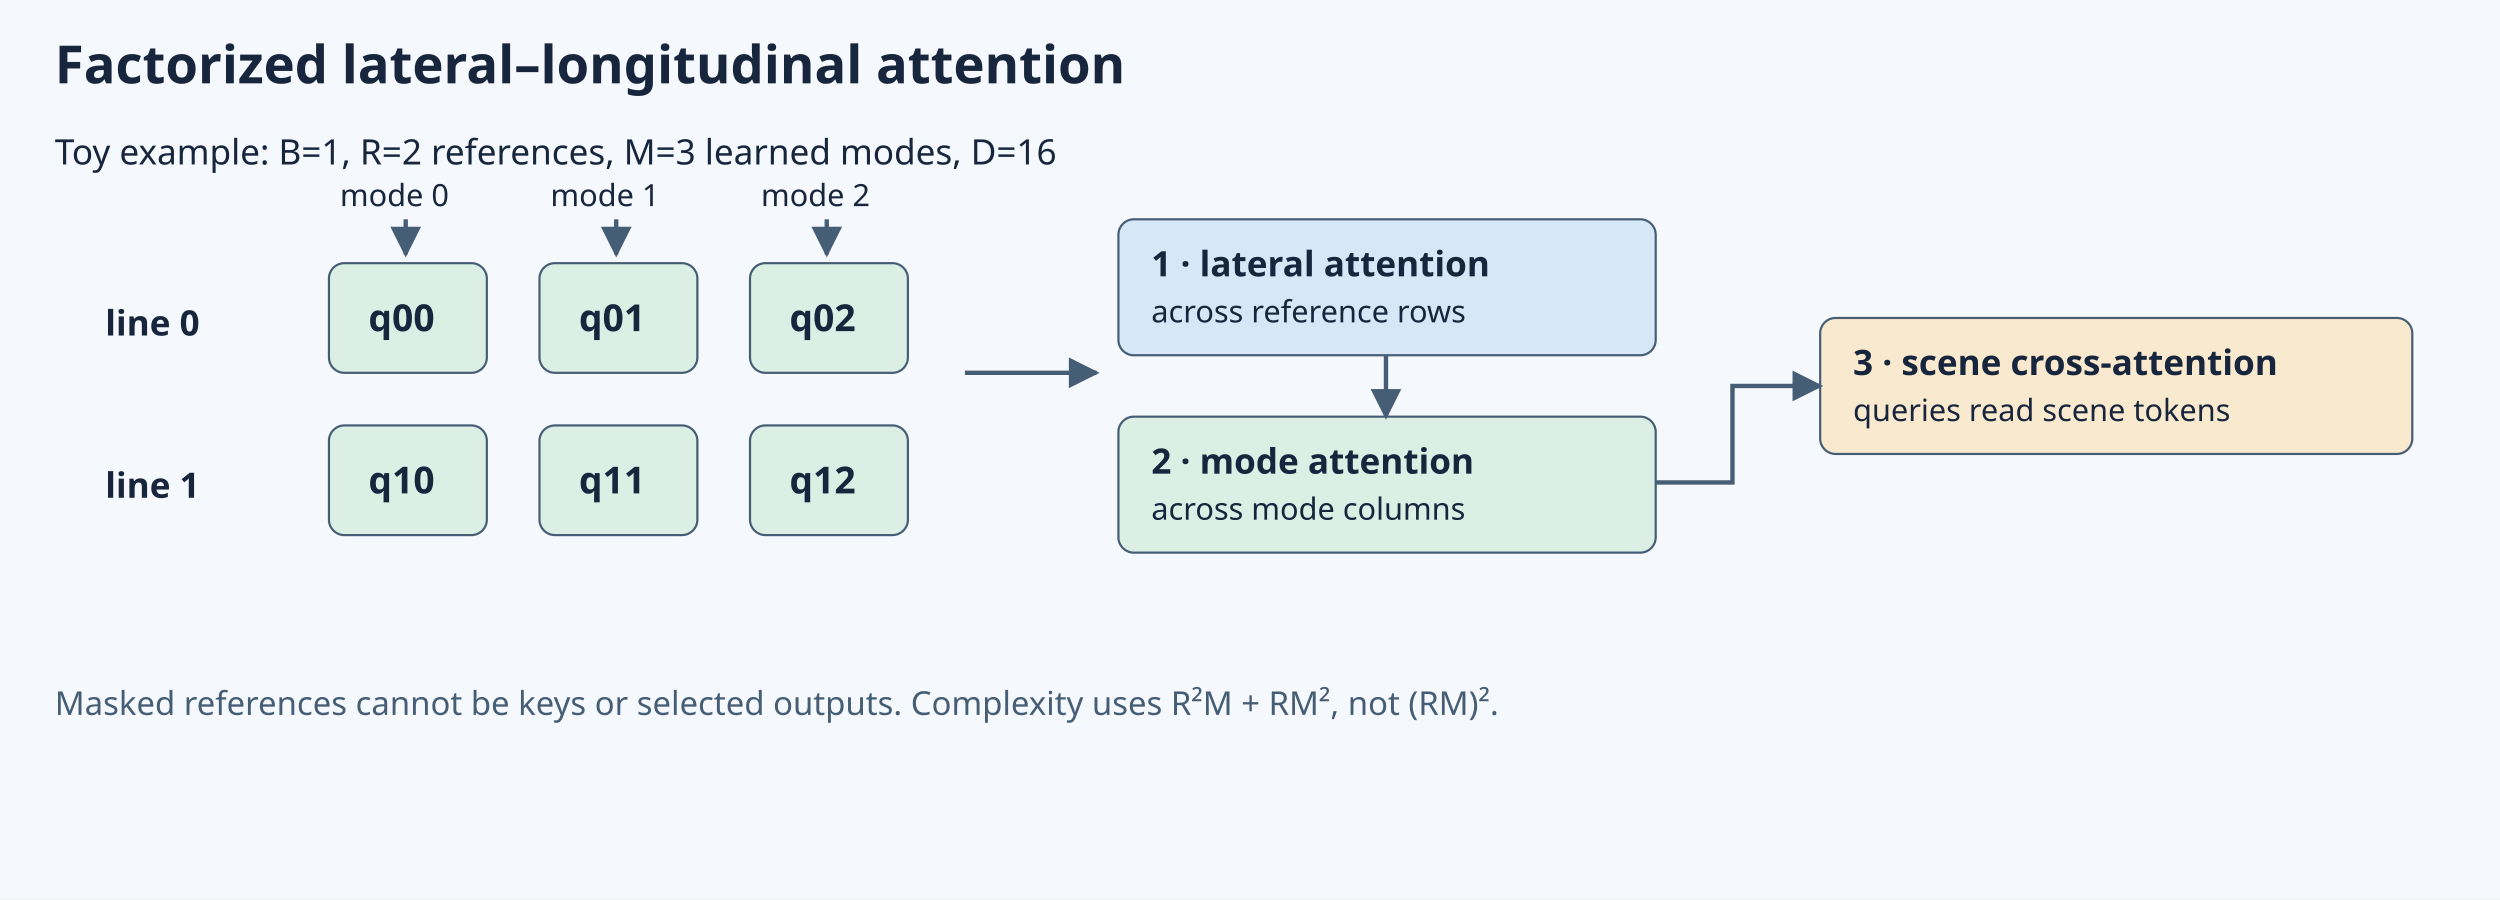
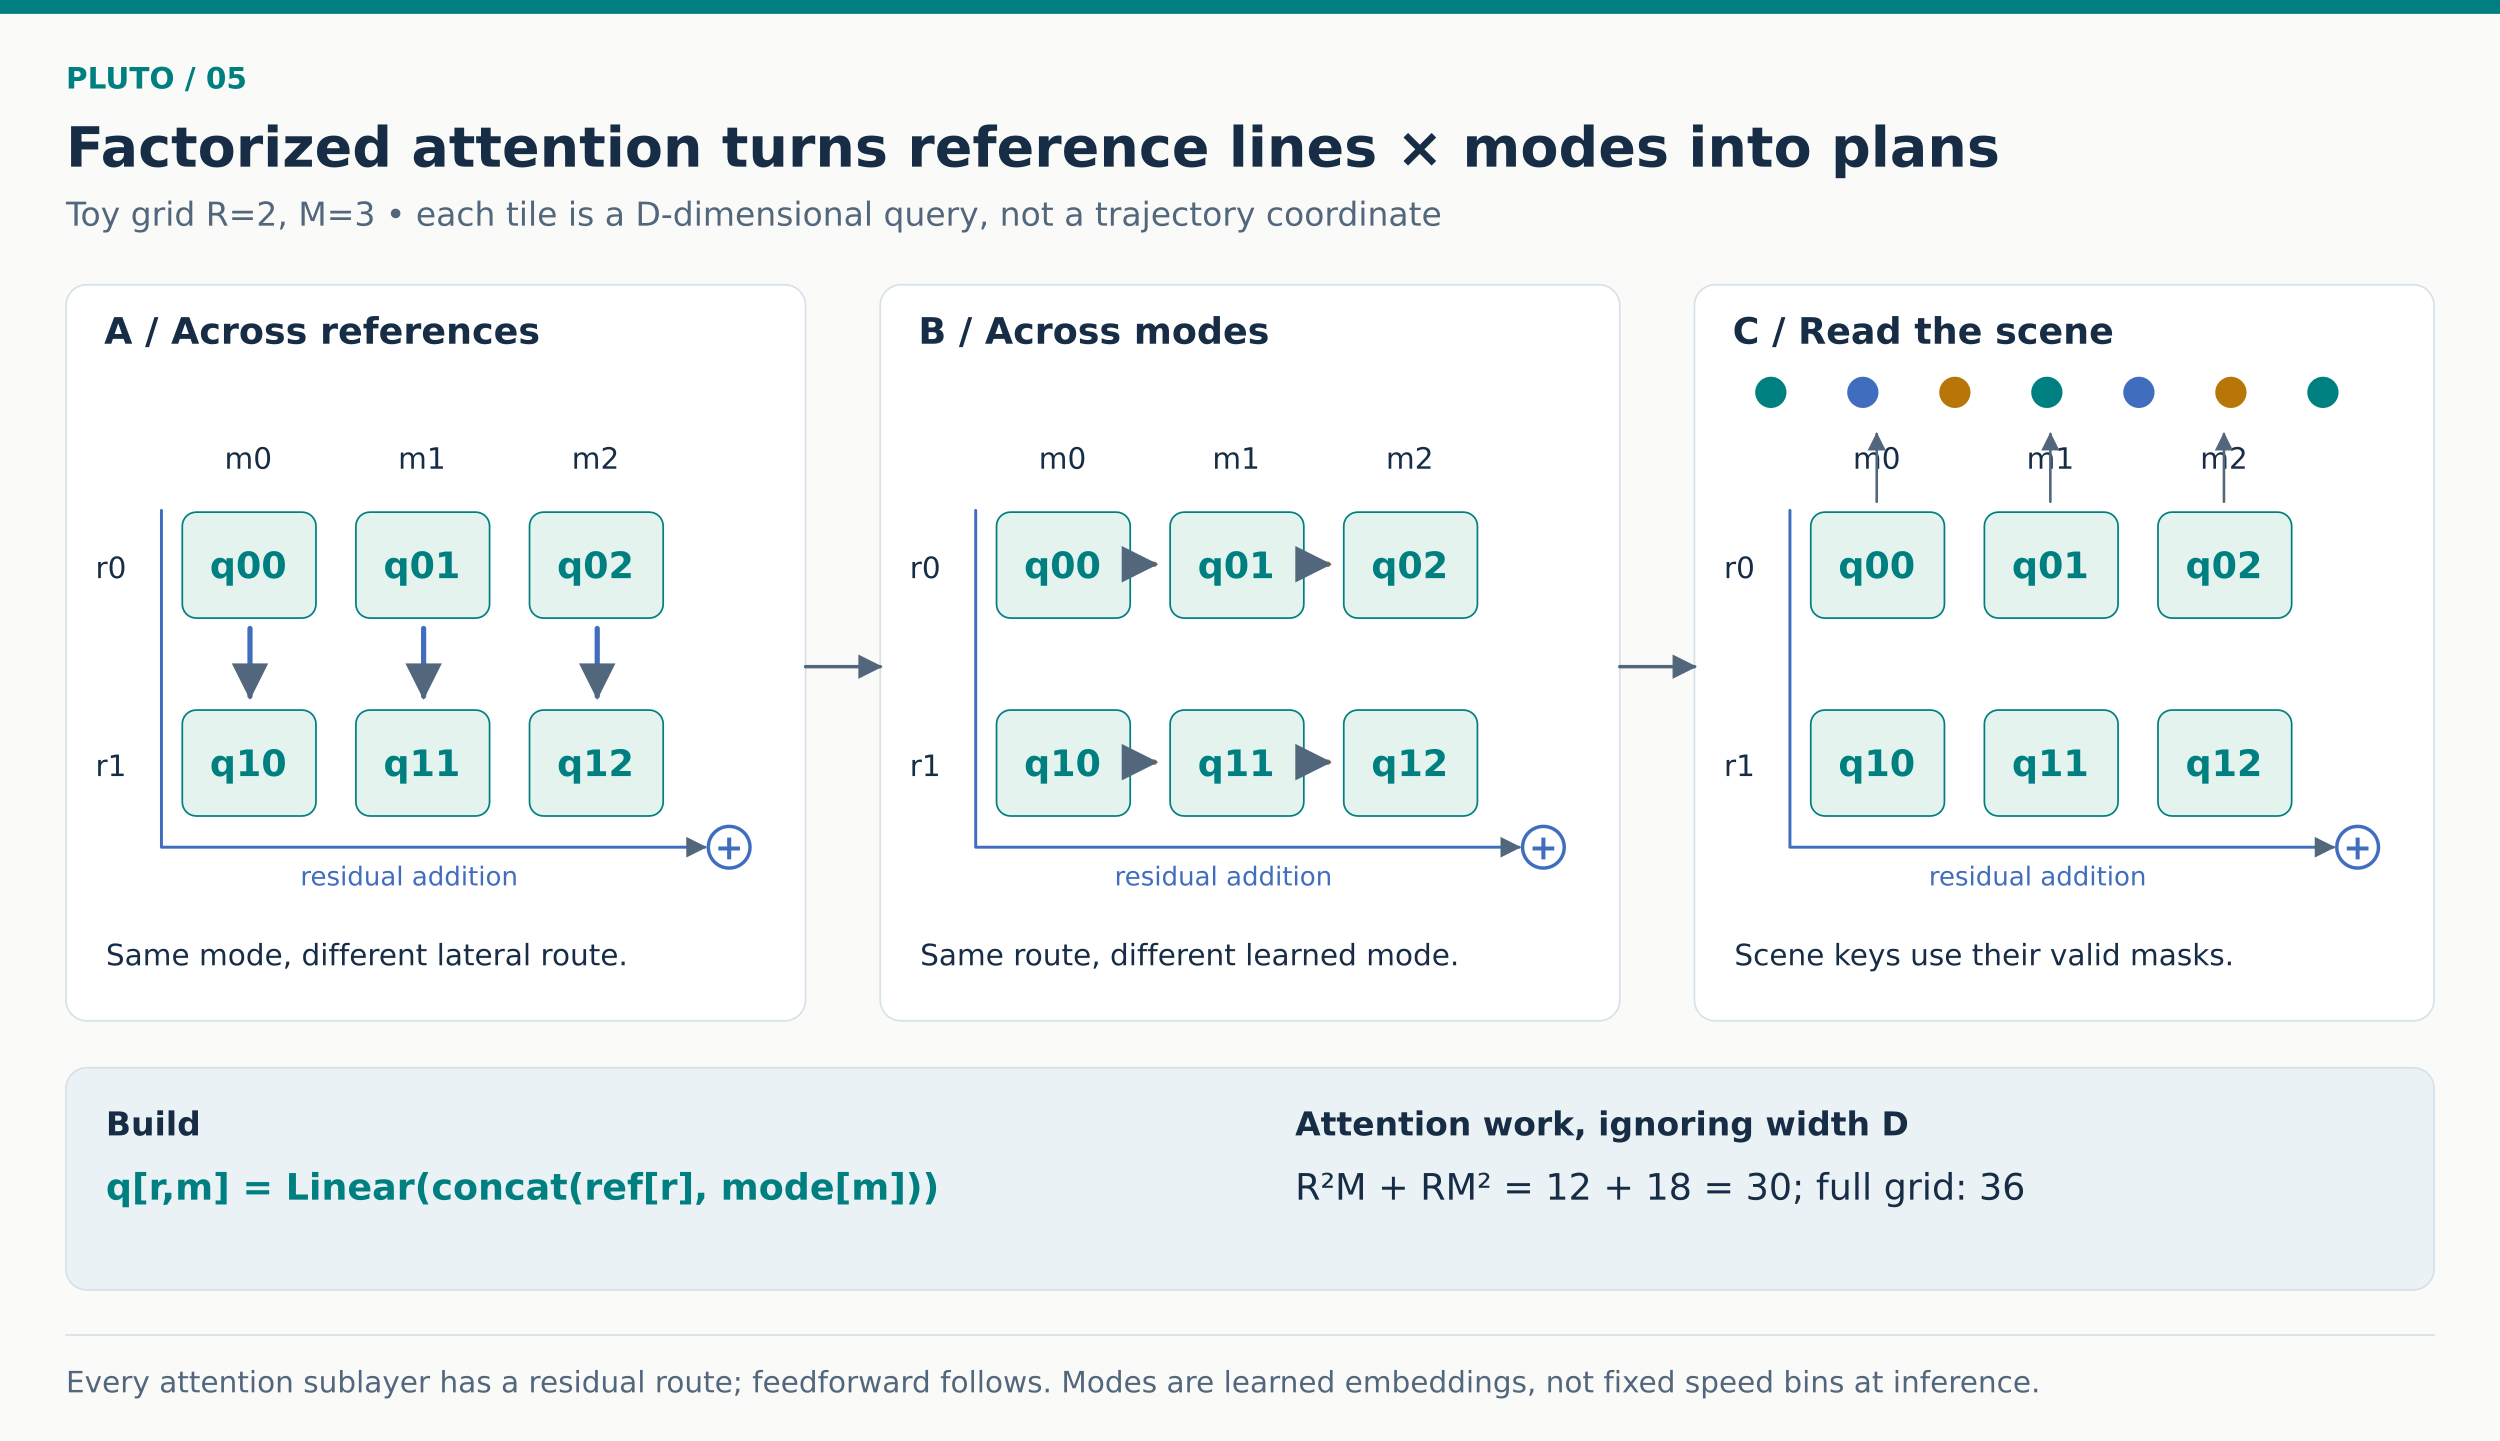
- <svg xmlns="http://www.w3.org/2000/svg" width="1140" height="410" viewBox="0 0 1140 410">
-   <rect width="100%" height="100%" fill="#f5f8fc" />
+ <svg xmlns="http://www.w3.org/2000/svg" width="1440" height="830" viewBox="0 0 1440 830">
  <defs>
-     <marker id="a" viewBox="0 0 10 10" refX="9" refY="5" markerWidth="7" markerHeight="7" orient="auto">
-       <path d="M0 0 L10 5 L0 10Z" fill="#465d76" />
+     <marker id="arrow" viewBox="0 0 10 10" refX="9" refY="5" markerWidth="7" markerHeight="7" orient="auto">
+       <path d="M0 0L10 5L0 10Z" fill="#52667c" />
    </marker>
+     <pattern id="hatch" width="8" height="8" patternUnits="userSpaceOnUse">
+       <path d="M0 8L8 0" stroke="#b9c7d2" stroke-width="1" />
+     </pattern>
  </defs>
-   <text x="25" y="38" font-family="sans-serif" font-size="24" font-weight="bold" fill="#18263d">Factorized lateral–longitudinal attention</text>
-   <text x="25" y="75" font-family="sans-serif" font-size="16" font-weight="normal" fill="#18263d">Toy example: B=1, R=2 references, M=3 learned modes, D=16</text>
-   <text x="48" y="153" font-family="sans-serif" font-size="16" font-weight="bold" fill="#18263d">line 0</text>
-   <rect x="150" y="120" width="72" height="50" rx="7" fill="#dcefe4" stroke="#465d76" />
-   <text x="168" y="151" font-family="sans-serif" font-size="17" font-weight="bold" fill="#18263d">q00</text>
-   <rect x="246" y="120" width="72" height="50" rx="7" fill="#dcefe4" stroke="#465d76" />
-   <text x="264" y="151" font-family="sans-serif" font-size="17" font-weight="bold" fill="#18263d">q01</text>
-   <rect x="342" y="120" width="72" height="50" rx="7" fill="#dcefe4" stroke="#465d76" />
-   <text x="360" y="151" font-family="sans-serif" font-size="17" font-weight="bold" fill="#18263d">q02</text>
-   <text x="48" y="227" font-family="sans-serif" font-size="16" font-weight="bold" fill="#18263d">line 1</text>
-   <rect x="150" y="194" width="72" height="50" rx="7" fill="#dcefe4" stroke="#465d76" />
-   <text x="168" y="225" font-family="sans-serif" font-size="17" font-weight="bold" fill="#18263d">q10</text>
-   <rect x="246" y="194" width="72" height="50" rx="7" fill="#dcefe4" stroke="#465d76" />
-   <text x="264" y="225" font-family="sans-serif" font-size="17" font-weight="bold" fill="#18263d">q11</text>
-   <rect x="342" y="194" width="72" height="50" rx="7" fill="#dcefe4" stroke="#465d76" />
-   <text x="360" y="225" font-family="sans-serif" font-size="17" font-weight="bold" fill="#18263d">q12</text>
-   <text x="155" y="94" font-family="sans-serif" font-size="14" font-weight="normal" fill="#18263d">mode 0</text>
-   <text x="251" y="94" font-family="sans-serif" font-size="14" font-weight="normal" fill="#18263d">mode 1</text>
-   <text x="347" y="94" font-family="sans-serif" font-size="14" font-weight="normal" fill="#18263d">mode 2</text>
-   <path d="M185 100 V116" fill="none" stroke="#465d76" stroke-width="2" marker-end="url(#a)" />
-   <path d="M281 100 V116" fill="none" stroke="#465d76" stroke-width="2" marker-end="url(#a)" />
-   <path d="M377 100 V116" fill="none" stroke="#465d76" stroke-width="2" marker-end="url(#a)" />
-   <path d="M440 170 H500" fill="none" stroke="#465d76" stroke-width="2" marker-end="url(#a)" />
-   <rect x="510" y="100" width="245" height="62" rx="7" fill="#d6e8f7" stroke="#465d76" />
-   <text x="525" y="126" font-family="sans-serif" font-size="16" font-weight="bold" fill="#18263d">1 · lateral attention</text>
-   <text x="525" y="147" font-family="sans-serif" font-size="14" font-weight="normal" fill="#18263d">across reference rows</text>
-   <rect x="510" y="190" width="245" height="62" rx="7" fill="#dcefe4" stroke="#465d76" />
-   <text x="525" y="216" font-family="sans-serif" font-size="16" font-weight="bold" fill="#18263d">2 · mode attention</text>
-   <text x="525" y="237" font-family="sans-serif" font-size="14" font-weight="normal" fill="#18263d">across mode columns</text>
-   <path d="M632 162 V190" fill="none" stroke="#465d76" stroke-width="2" marker-end="url(#a)" />
-   <rect x="830" y="145" width="270" height="62" rx="7" fill="#f9e9ce" stroke="#465d76" />
-   <text x="845" y="171" font-family="sans-serif" font-size="16" font-weight="bold" fill="#18263d">3 · scene cross-attention</text>
-   <text x="845" y="192" font-family="sans-serif" font-size="14" font-weight="normal" fill="#18263d">queries read scene tokens</text>
-   <path d="M755 220 H790 V176 H830" fill="none" stroke="#465d76" stroke-width="2" marker-end="url(#a)" />
-   <text x="25" y="326" font-family="sans-serif" font-size="15" font-weight="normal" fill="#465d76">Masked references cannot be keys or selected outputs. Complexity uses R²M + RM², not (RM)².</text>
+   <rect width="1440" height="830" fill="#fafbf9" />
+   <rect width="1440" height="8" fill="#007f80" />
+   <text x="38" y="51" font-family="DejaVu Sans,sans-serif" font-size="17" fill="#007f80" font-weight="700" text-anchor="start">PLUTO / 05</text>
+   <text x="38" y="96" font-family="DejaVu Sans,sans-serif" font-size="32" fill="#172d46" font-weight="700" text-anchor="start">Factorized attention turns reference lines × modes into plans</text>
+   <text x="38" y="130" font-family="DejaVu Sans,sans-serif" font-size="19" fill="#52667c" font-weight="400" text-anchor="start">Toy grid R=2, M=3 • each tile is a D-dimensional query, not a trajectory coordinate</text>
+   <rect x="38" y="164" width="426" height="424" rx="12" fill="white" stroke="#d6e1e8" />
+   <text x="60" y="198" font-family="DejaVu Sans,sans-serif" font-size="21" fill="#172d46" font-weight="700" text-anchor="start">A / Across references</text>
+   <rect x="105" y="295" width="77" height="61" rx="8" fill="#e4f3ee" stroke="#007f80" />
+   <text x="143" y="333" font-family="DejaVu Sans,sans-serif" font-size="21" fill="#007f80" font-weight="700" text-anchor="middle">q00</text>
+   <rect x="205" y="295" width="77" height="61" rx="8" fill="#e4f3ee" stroke="#007f80" />
+   <text x="243" y="333" font-family="DejaVu Sans,sans-serif" font-size="21" fill="#007f80" font-weight="700" text-anchor="middle">q01</text>
+   <rect x="305" y="295" width="77" height="61" rx="8" fill="#e4f3ee" stroke="#007f80" />
+   <text x="343" y="333" font-family="DejaVu Sans,sans-serif" font-size="21" fill="#007f80" font-weight="700" text-anchor="middle">q02</text>
+   <rect x="105" y="409" width="77" height="61" rx="8" fill="#e4f3ee" stroke="#007f80" />
+   <text x="143" y="447" font-family="DejaVu Sans,sans-serif" font-size="21" fill="#007f80" font-weight="700" text-anchor="middle">q10</text>
+   <rect x="205" y="409" width="77" height="61" rx="8" fill="#e4f3ee" stroke="#007f80" />
+   <text x="243" y="447" font-family="DejaVu Sans,sans-serif" font-size="21" fill="#007f80" font-weight="700" text-anchor="middle">q11</text>
+   <rect x="305" y="409" width="77" height="61" rx="8" fill="#e4f3ee" stroke="#007f80" />
+   <text x="343" y="447" font-family="DejaVu Sans,sans-serif" font-size="21" fill="#007f80" font-weight="700" text-anchor="middle">q12</text>
+   <text x="143" y="270" font-family="DejaVu Sans,sans-serif" font-size="17" fill="#172d46" font-weight="400" text-anchor="middle">m0</text>
+   <text x="243" y="270" font-family="DejaVu Sans,sans-serif" font-size="17" fill="#172d46" font-weight="400" text-anchor="middle">m1</text>
+   <text x="343" y="270" font-family="DejaVu Sans,sans-serif" font-size="17" fill="#172d46" font-weight="400" text-anchor="middle">m2</text>
+   <text x="55" y="333" font-family="DejaVu Sans,sans-serif" font-size="17" fill="#172d46" font-weight="400" text-anchor="start">r0</text>
+   <text x="55" y="447" font-family="DejaVu Sans,sans-serif" font-size="17" fill="#172d46" font-weight="400" text-anchor="start">r1</text>
+   <path d="M144 362 V401" fill="none" stroke="#406dbe" stroke-width="3" stroke-linecap="round" stroke-linejoin="round" marker-end="url(#arrow)" />
+   <path d="M244 362 V401" fill="none" stroke="#406dbe" stroke-width="3" stroke-linecap="round" stroke-linejoin="round" marker-end="url(#arrow)" />
+   <path d="M344 362 V401" fill="none" stroke="#406dbe" stroke-width="3" stroke-linecap="round" stroke-linejoin="round" marker-end="url(#arrow)" />
+   <path d="M93 294 V488 H406" fill="none" stroke="#406dbe" stroke-width="1.7" stroke-linecap="round" stroke-linejoin="round" marker-end="url(#arrow)" />
+   <circle cx="420" cy="488" r="12" fill="white" stroke="#406dbe" stroke-width="2" />
+   <text x="420" y="495" font-family="DejaVu Sans,sans-serif" font-size="20" fill="#406dbe" font-weight="700" text-anchor="middle">+</text>
+   <text x="173" y="510" font-family="DejaVu Sans,sans-serif" font-size="15" fill="#406dbe" font-weight="400" text-anchor="start">residual addition</text>
+   <text x="61" y="556" font-family="DejaVu Sans,sans-serif" font-size="17" fill="#172d46" font-weight="400" text-anchor="start">Same mode, different lateral route.</text>
+   <rect x="507" y="164" width="426" height="424" rx="12" fill="white" stroke="#d6e1e8" />
+   <text x="529" y="198" font-family="DejaVu Sans,sans-serif" font-size="21" fill="#172d46" font-weight="700" text-anchor="start">B / Across modes</text>
+   <rect x="574" y="295" width="77" height="61" rx="8" fill="#e4f3ee" stroke="#007f80" />
+   <text x="612" y="333" font-family="DejaVu Sans,sans-serif" font-size="21" fill="#007f80" font-weight="700" text-anchor="middle">q00</text>
+   <rect x="674" y="295" width="77" height="61" rx="8" fill="#e4f3ee" stroke="#007f80" />
+   <text x="712" y="333" font-family="DejaVu Sans,sans-serif" font-size="21" fill="#007f80" font-weight="700" text-anchor="middle">q01</text>
+   <rect x="774" y="295" width="77" height="61" rx="8" fill="#e4f3ee" stroke="#007f80" />
+   <text x="812" y="333" font-family="DejaVu Sans,sans-serif" font-size="21" fill="#007f80" font-weight="700" text-anchor="middle">q02</text>
+   <rect x="574" y="409" width="77" height="61" rx="8" fill="#e4f3ee" stroke="#007f80" />
+   <text x="612" y="447" font-family="DejaVu Sans,sans-serif" font-size="21" fill="#007f80" font-weight="700" text-anchor="middle">q10</text>
+   <rect x="674" y="409" width="77" height="61" rx="8" fill="#e4f3ee" stroke="#007f80" />
+   <text x="712" y="447" font-family="DejaVu Sans,sans-serif" font-size="21" fill="#007f80" font-weight="700" text-anchor="middle">q11</text>
+   <rect x="774" y="409" width="77" height="61" rx="8" fill="#e4f3ee" stroke="#007f80" />
+   <text x="812" y="447" font-family="DejaVu Sans,sans-serif" font-size="21" fill="#007f80" font-weight="700" text-anchor="middle">q12</text>
+   <text x="612" y="270" font-family="DejaVu Sans,sans-serif" font-size="17" fill="#172d46" font-weight="400" text-anchor="middle">m0</text>
+   <text x="712" y="270" font-family="DejaVu Sans,sans-serif" font-size="17" fill="#172d46" font-weight="400" text-anchor="middle">m1</text>
+   <text x="812" y="270" font-family="DejaVu Sans,sans-serif" font-size="17" fill="#172d46" font-weight="400" text-anchor="middle">m2</text>
+   <text x="524" y="333" font-family="DejaVu Sans,sans-serif" font-size="17" fill="#172d46" font-weight="400" text-anchor="start">r0</text>
+   <text x="524" y="447" font-family="DejaVu Sans,sans-serif" font-size="17" fill="#172d46" font-weight="400" text-anchor="start">r1</text>
+   <path d="M654 325 H665" fill="none" stroke="#b87508" stroke-width="3" stroke-linecap="round" stroke-linejoin="round" marker-end="url(#arrow)" />
+   <path d="M754 325 H765" fill="none" stroke="#b87508" stroke-width="3" stroke-linecap="round" stroke-linejoin="round" marker-end="url(#arrow)" />
+   <path d="M654 439 H665" fill="none" stroke="#b87508" stroke-width="3" stroke-linecap="round" stroke-linejoin="round" marker-end="url(#arrow)" />
+   <path d="M754 439 H765" fill="none" stroke="#b87508" stroke-width="3" stroke-linecap="round" stroke-linejoin="round" marker-end="url(#arrow)" />
+   <path d="M562 294 V488 H875" fill="none" stroke="#406dbe" stroke-width="1.7" stroke-linecap="round" stroke-linejoin="round" marker-end="url(#arrow)" />
+   <circle cx="889" cy="488" r="12" fill="white" stroke="#406dbe" stroke-width="2" />
+   <text x="889" y="495" font-family="DejaVu Sans,sans-serif" font-size="20" fill="#406dbe" font-weight="700" text-anchor="middle">+</text>
+   <text x="642" y="510" font-family="DejaVu Sans,sans-serif" font-size="15" fill="#406dbe" font-weight="400" text-anchor="start">residual addition</text>
+   <text x="530" y="556" font-family="DejaVu Sans,sans-serif" font-size="17" fill="#172d46" font-weight="400" text-anchor="start">Same route, different learned mode.</text>
+   <rect x="976" y="164" width="426" height="424" rx="12" fill="white" stroke="#d6e1e8" />
+   <text x="998" y="198" font-family="DejaVu Sans,sans-serif" font-size="21" fill="#172d46" font-weight="700" text-anchor="start">C / Read the scene</text>
+   <rect x="1043" y="295" width="77" height="61" rx="8" fill="#e4f3ee" stroke="#007f80" />
+   <text x="1081" y="333" font-family="DejaVu Sans,sans-serif" font-size="21" fill="#007f80" font-weight="700" text-anchor="middle">q00</text>
+   <rect x="1143" y="295" width="77" height="61" rx="8" fill="#e4f3ee" stroke="#007f80" />
+   <text x="1181" y="333" font-family="DejaVu Sans,sans-serif" font-size="21" fill="#007f80" font-weight="700" text-anchor="middle">q01</text>
+   <rect x="1243" y="295" width="77" height="61" rx="8" fill="#e4f3ee" stroke="#007f80" />
+   <text x="1281" y="333" font-family="DejaVu Sans,sans-serif" font-size="21" fill="#007f80" font-weight="700" text-anchor="middle">q02</text>
+   <rect x="1043" y="409" width="77" height="61" rx="8" fill="#e4f3ee" stroke="#007f80" />
+   <text x="1081" y="447" font-family="DejaVu Sans,sans-serif" font-size="21" fill="#007f80" font-weight="700" text-anchor="middle">q10</text>
+   <rect x="1143" y="409" width="77" height="61" rx="8" fill="#e4f3ee" stroke="#007f80" />
+   <text x="1181" y="447" font-family="DejaVu Sans,sans-serif" font-size="21" fill="#007f80" font-weight="700" text-anchor="middle">q11</text>
+   <rect x="1243" y="409" width="77" height="61" rx="8" fill="#e4f3ee" stroke="#007f80" />
+   <text x="1281" y="447" font-family="DejaVu Sans,sans-serif" font-size="21" fill="#007f80" font-weight="700" text-anchor="middle">q12</text>
+   <text x="1081" y="270" font-family="DejaVu Sans,sans-serif" font-size="17" fill="#172d46" font-weight="400" text-anchor="middle">m0</text>
+   <text x="1181" y="270" font-family="DejaVu Sans,sans-serif" font-size="17" fill="#172d46" font-weight="400" text-anchor="middle">m1</text>
+   <text x="1281" y="270" font-family="DejaVu Sans,sans-serif" font-size="17" fill="#172d46" font-weight="400" text-anchor="middle">m2</text>
+   <text x="993" y="333" font-family="DejaVu Sans,sans-serif" font-size="17" fill="#172d46" font-weight="400" text-anchor="start">r0</text>
+   <text x="993" y="447" font-family="DejaVu Sans,sans-serif" font-size="17" fill="#172d46" font-weight="400" text-anchor="start">r1</text>
+   <circle cx="1020" cy="226" r="9" fill="#007f80" stroke="none" />
+   <circle cx="1073" cy="226" r="9" fill="#406dbe" stroke="none" />
+   <circle cx="1126" cy="226" r="9" fill="#b87508" stroke="none" />
+   <circle cx="1179" cy="226" r="9" fill="#007f80" stroke="none" />
+   <circle cx="1232" cy="226" r="9" fill="#406dbe" stroke="none" />
+   <circle cx="1285" cy="226" r="9" fill="#b87508" stroke="none" />
+   <circle cx="1338" cy="226" r="9" fill="#007f80" stroke="none" />
+   <path d="M1081 289 V250" fill="none" stroke="#52667c" stroke-width="1.5" stroke-linecap="round" stroke-linejoin="round" marker-end="url(#arrow)" />
+   <path d="M1181 289 V250" fill="none" stroke="#52667c" stroke-width="1.5" stroke-linecap="round" stroke-linejoin="round" marker-end="url(#arrow)" />
+   <path d="M1281 289 V250" fill="none" stroke="#52667c" stroke-width="1.5" stroke-linecap="round" stroke-linejoin="round" marker-end="url(#arrow)" />
+   <path d="M1031 294 V488 H1344" fill="none" stroke="#406dbe" stroke-width="1.7" stroke-linecap="round" stroke-linejoin="round" marker-end="url(#arrow)" />
+   <circle cx="1358" cy="488" r="12" fill="white" stroke="#406dbe" stroke-width="2" />
+   <text x="1358" y="495" font-family="DejaVu Sans,sans-serif" font-size="20" fill="#406dbe" font-weight="700" text-anchor="middle">+</text>
+   <text x="1111" y="510" font-family="DejaVu Sans,sans-serif" font-size="15" fill="#406dbe" font-weight="400" text-anchor="start">residual addition</text>
+   <text x="999" y="556" font-family="DejaVu Sans,sans-serif" font-size="17" fill="#172d46" font-weight="400" text-anchor="start">Scene keys use their valid masks.</text>
+   <path d="M464 384 H507" fill="none" stroke="#52667c" stroke-width="2" stroke-linecap="round" stroke-linejoin="round" marker-end="url(#arrow)" />
+   <path d="M933 384 H976" fill="none" stroke="#52667c" stroke-width="2" stroke-linecap="round" stroke-linejoin="round" marker-end="url(#arrow)" />
+   <rect x="38" y="615" width="1364" height="128" rx="12" fill="#eaf2f5" stroke="#d6e1e8" />
+   <text x="61" y="654" font-family="DejaVu Sans,sans-serif" font-size="19" fill="#172d46" font-weight="700" text-anchor="start">Build</text>
+   <text x="61" y="691" font-family="DejaVu Sans,sans-serif" font-size="21" fill="#007f80" font-weight="700" text-anchor="start">q[r,m] = Linear(concat(ref[r], mode[m]))</text>
+   <text x="746" y="654" font-family="DejaVu Sans,sans-serif" font-size="19" fill="#172d46" font-weight="700" text-anchor="start">Attention work, ignoring width D</text>
+   <text x="746" y="691" font-family="DejaVu Sans,sans-serif" font-size="21" fill="#172d46" font-weight="400" text-anchor="start">R²M + RM² = 12 + 18 = 30; full grid: 36</text>
+   <path d="M38 769 H1402" fill="none" stroke="#d6e1e8" stroke-width="1" stroke-linecap="round" stroke-linejoin="round" />
+   <text x="38" y="802" font-family="DejaVu Sans,sans-serif" font-size="17" fill="#52667c" font-weight="400" text-anchor="start">Every attention sublayer has a residual route; feedforward follows. Modes are learned embeddings, not fixed speed bins at inference.</text>
</svg>
